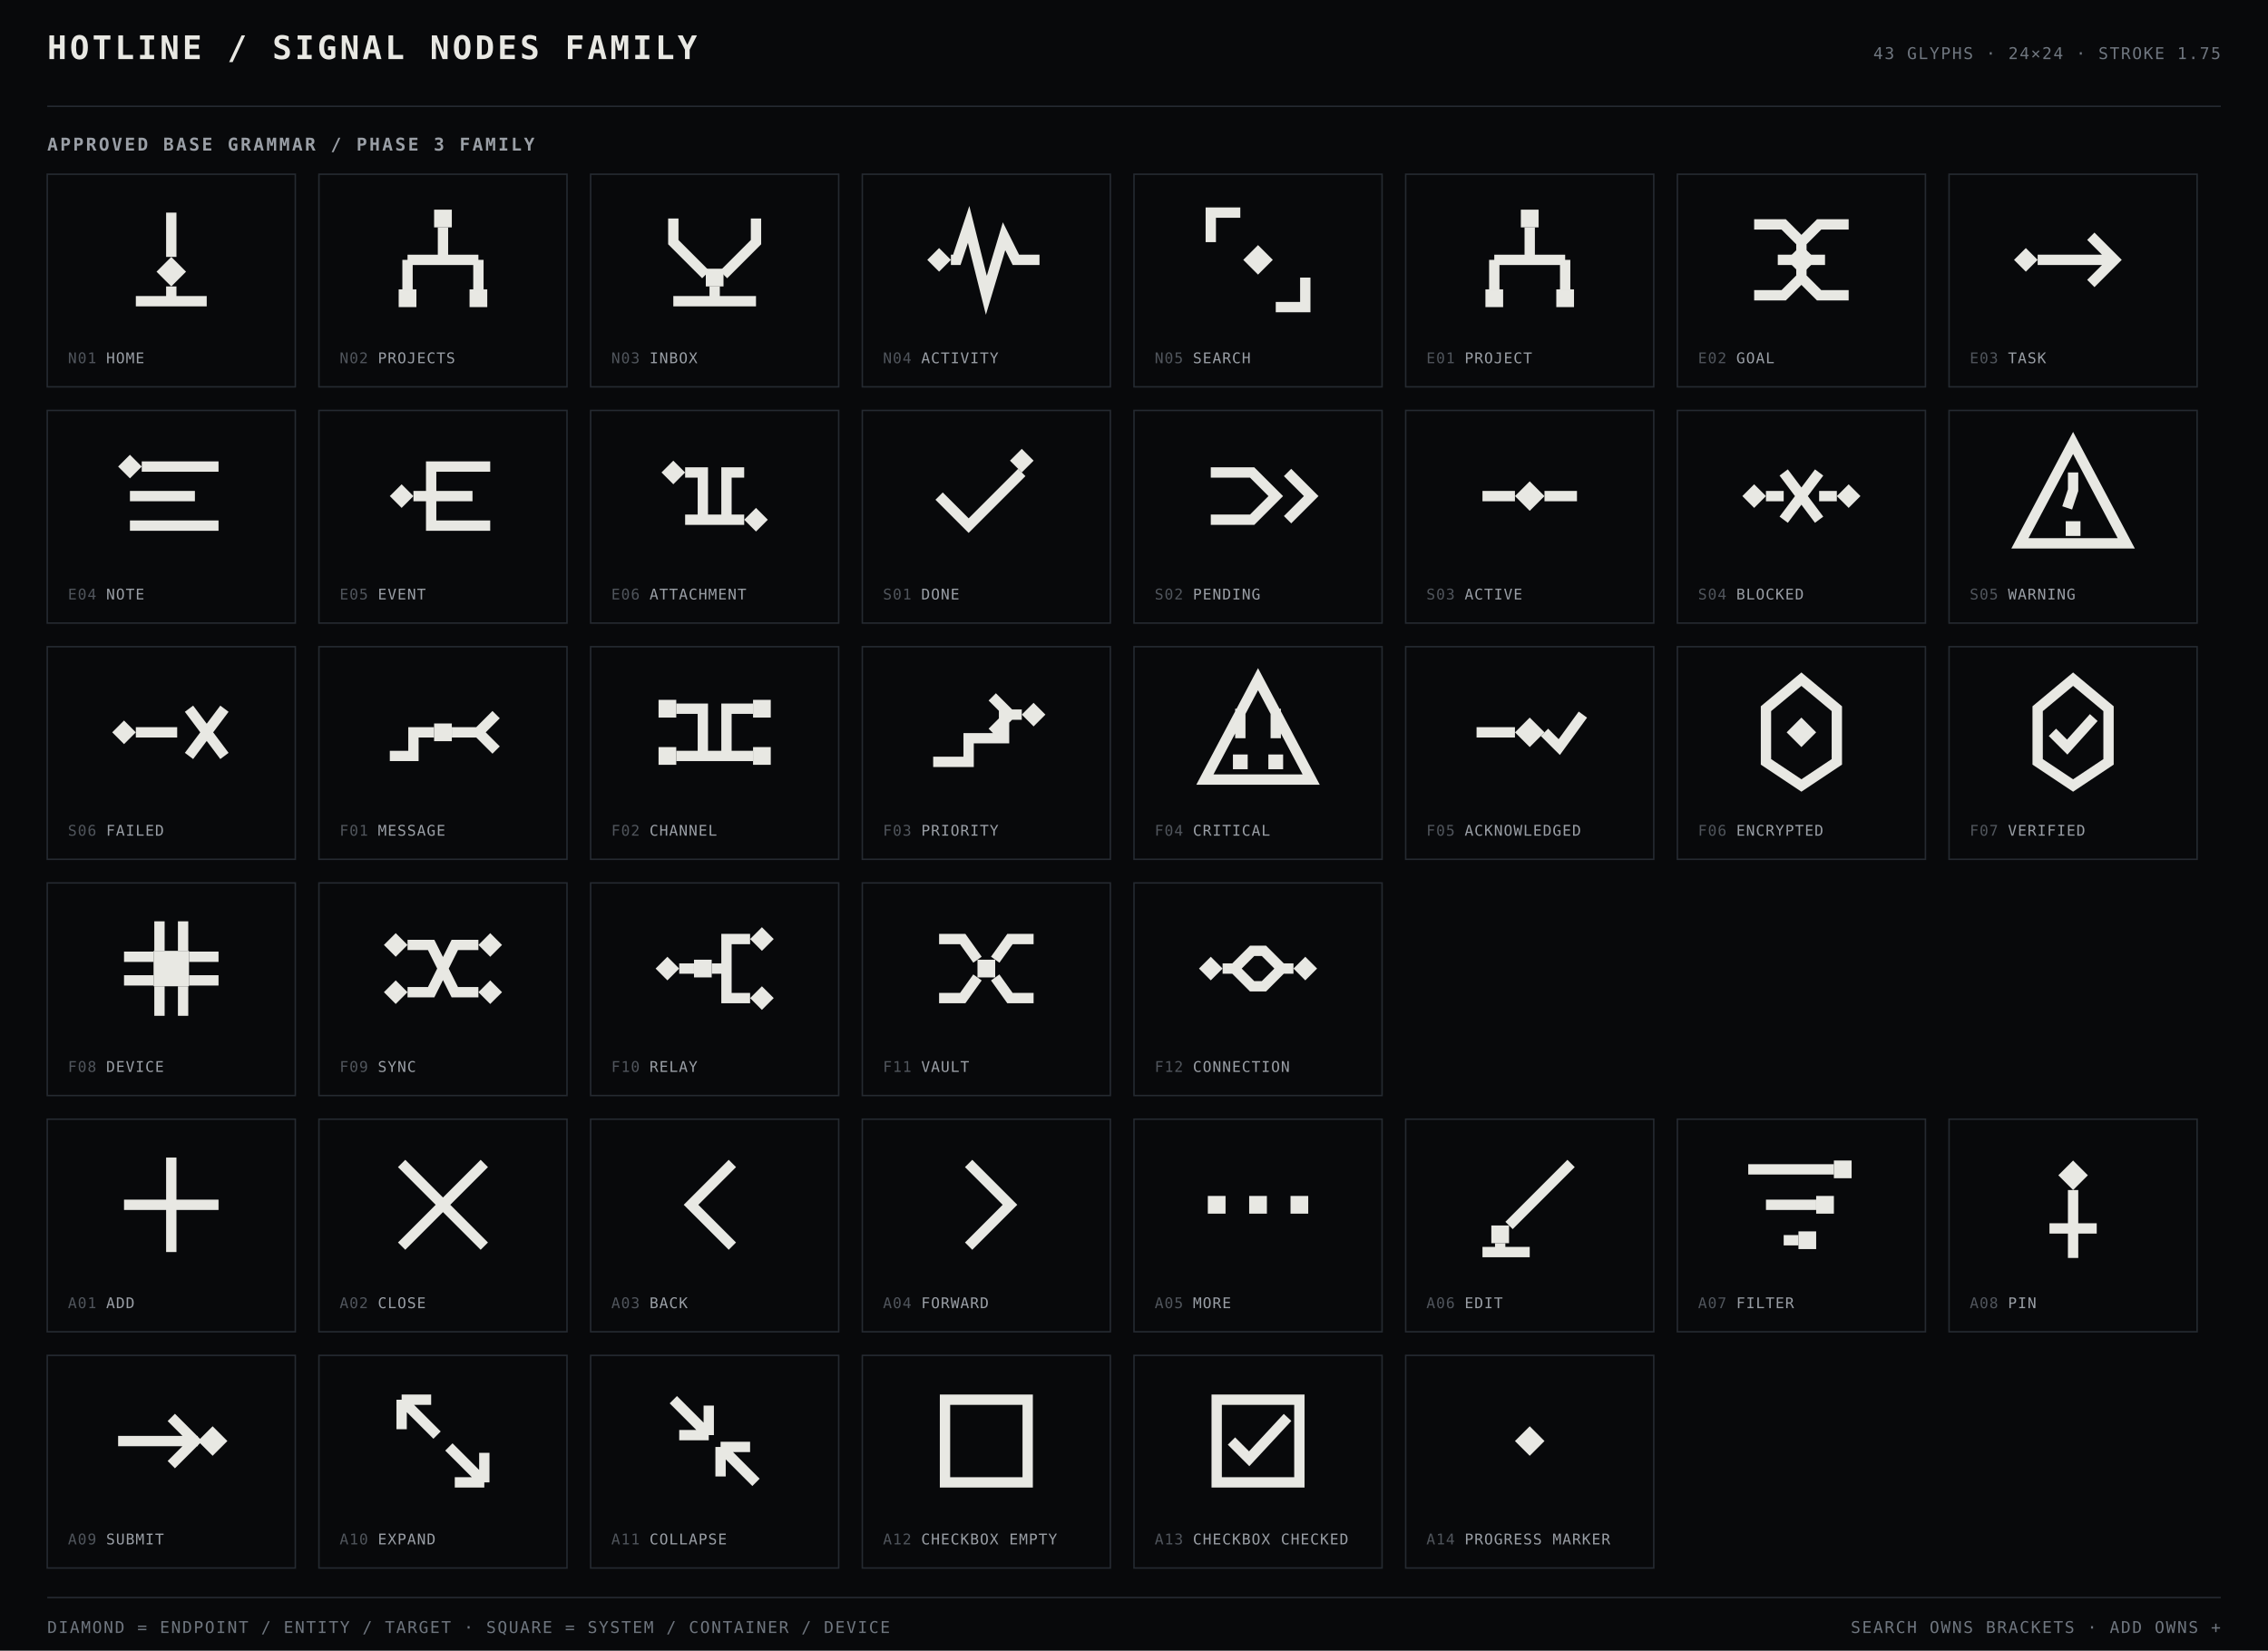
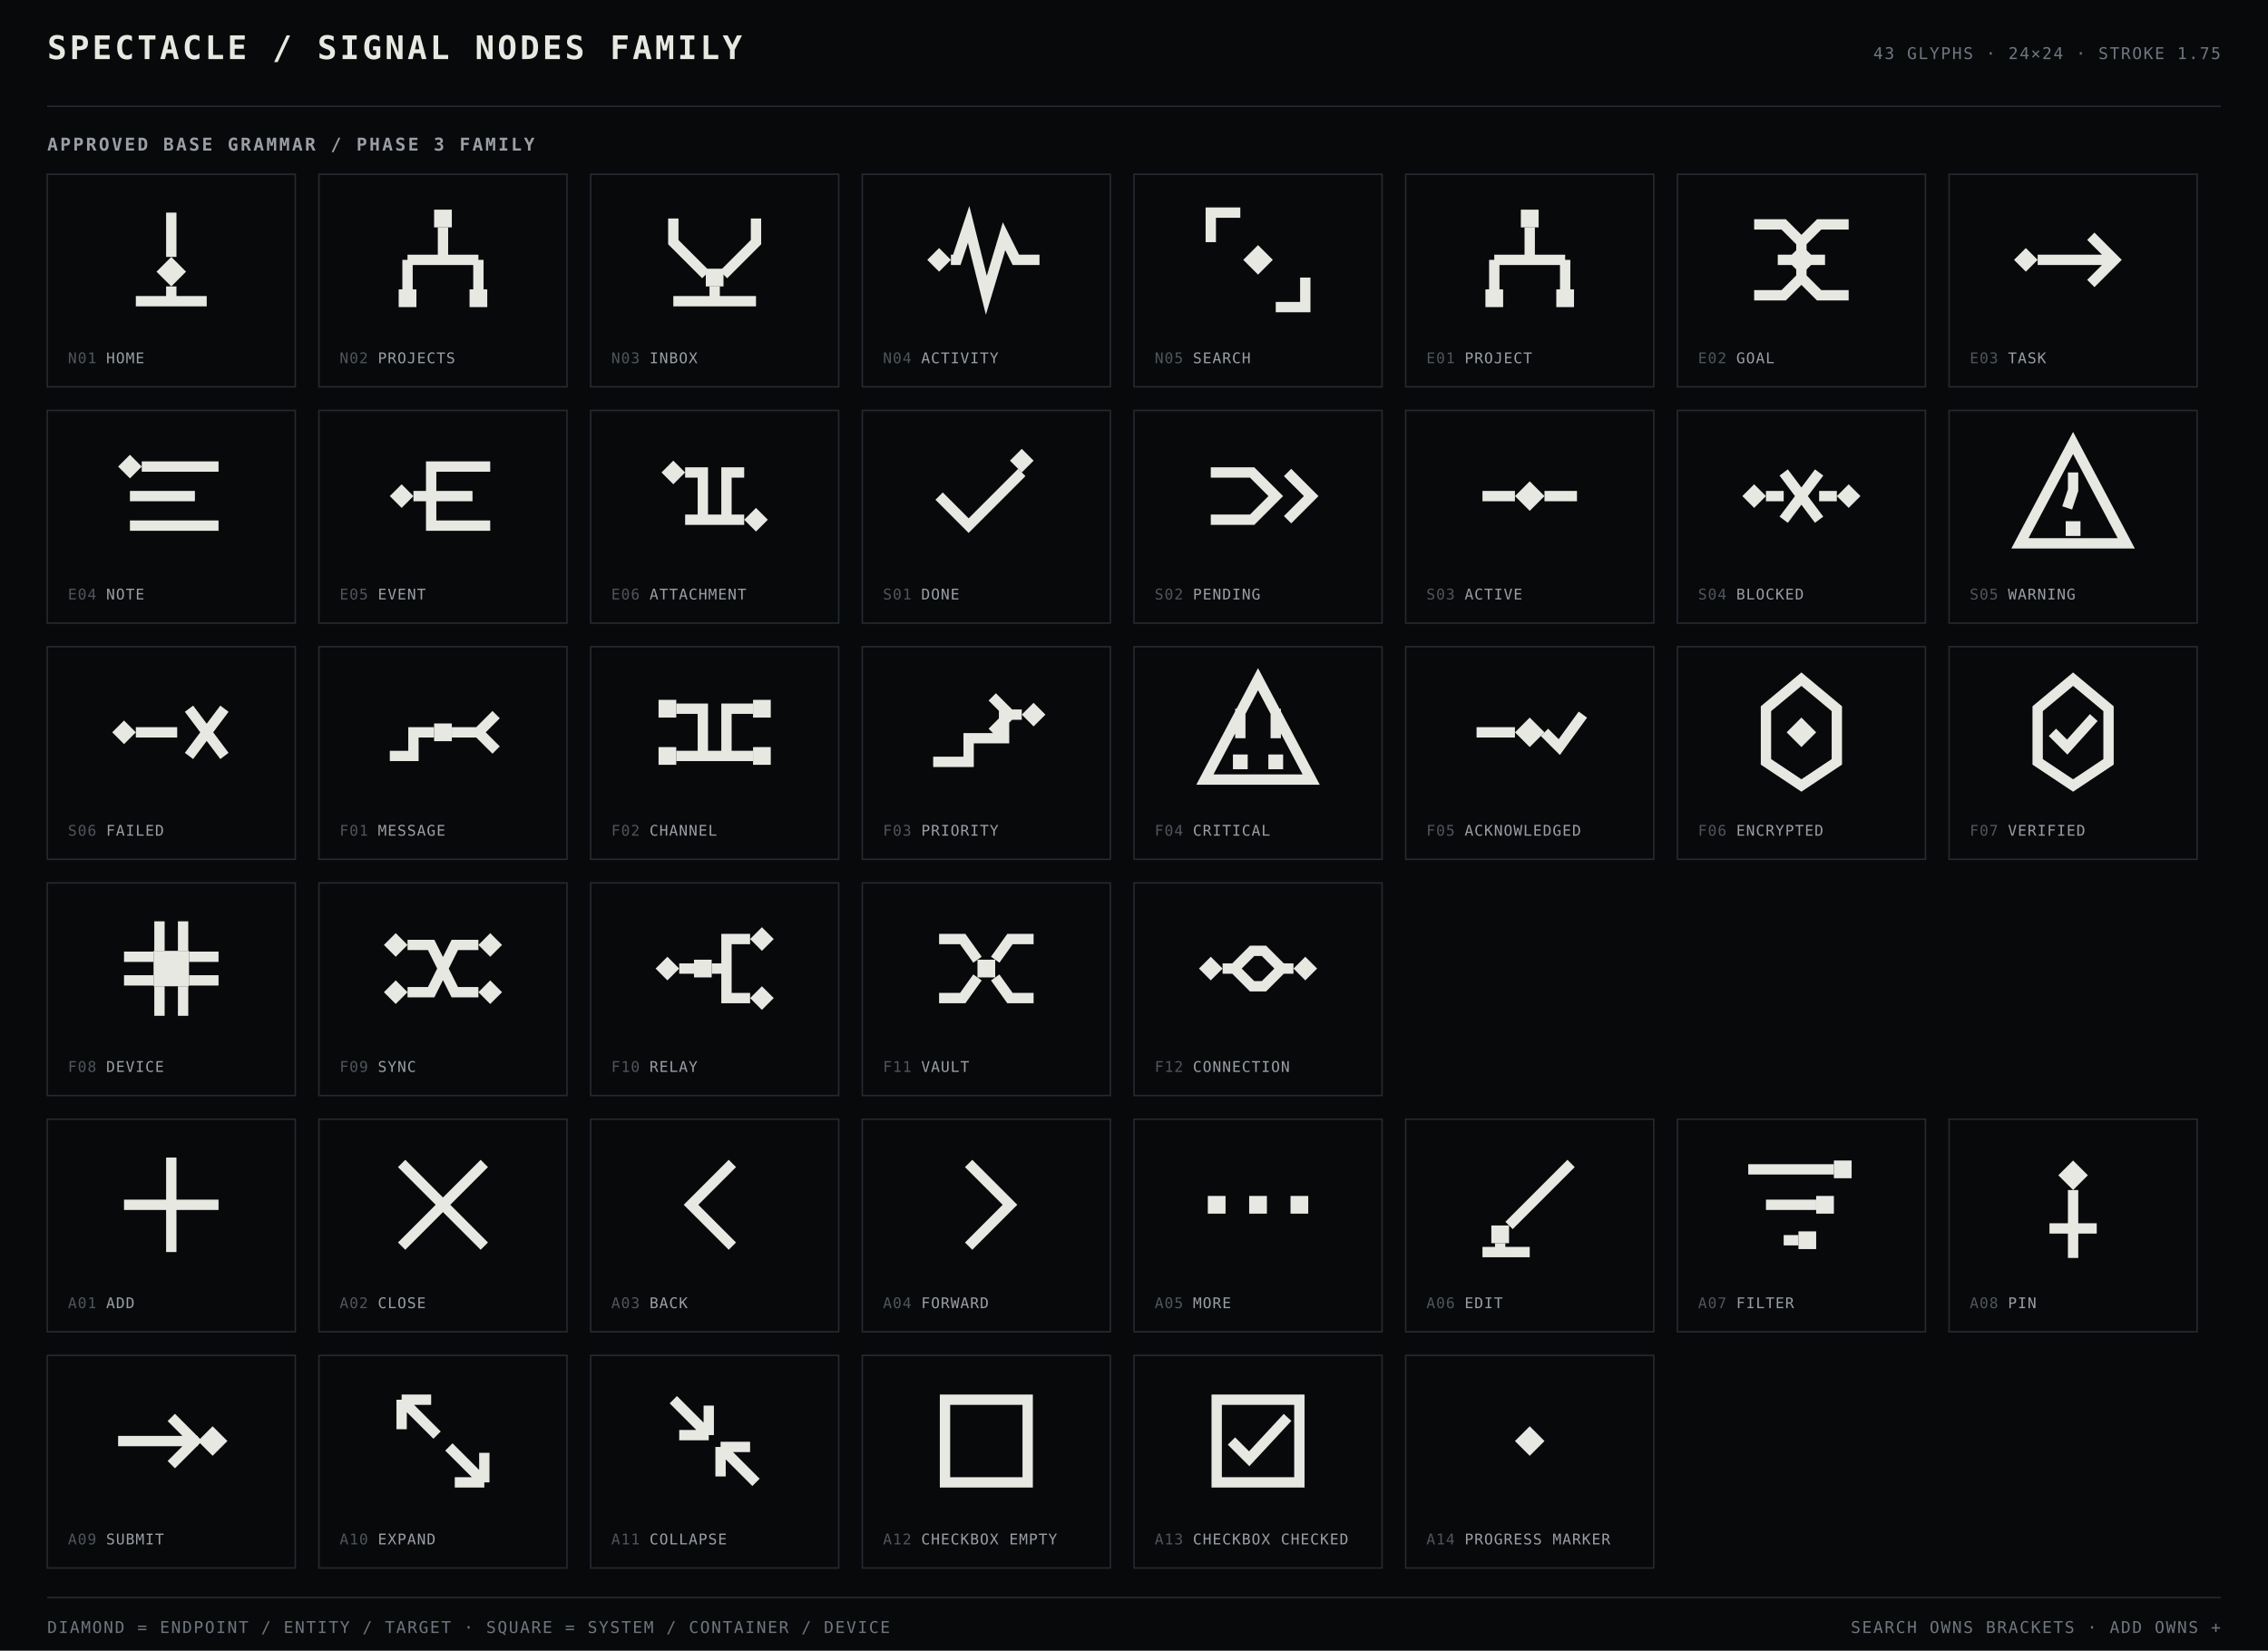
<svg xmlns="http://www.w3.org/2000/svg" width="1536" height="1118" viewBox="0 0 1536 1118">
  <style>
    .sheet-title { fill: #E8E8E3; font: 600 22px "IBM Plex Mono", "DejaVu Sans Mono", monospace; letter-spacing: 2px; }
    .meta { fill: #6F767F; font: 11px "IBM Plex Mono", "DejaVu Sans Mono", monospace; letter-spacing: 1px; }
    .section { fill: #9A9FA6; font: 600 12px "IBM Plex Mono", "DejaVu Sans Mono", monospace; letter-spacing: 1.5px; }
    .cell { fill: #08090B; stroke: #252A31; stroke-width: 1; }
    .label { fill: #9A9FA6; font: 10px "IBM Plex Mono", "DejaVu Sans Mono", monospace; letter-spacing: .6px; }
    .code { fill: #50555C; }
    .r { fill: none; stroke: currentColor; stroke-width: 1.75; stroke-linecap: butt; stroke-linejoin: miter; }
    .n { fill: currentColor; }
    .glyph { color: #E8E8E3; }
  </style>
  <defs>
    <symbol id="hl-home" viewBox="0 0 24 24">
      <path class="r" d="M12 4V11.5M12 16.5V19M6 19H18" />
      <path class="n" d="M12 11.5L14.5 14L12 16.5L9.5 14Z" />
    </symbol>
    <symbol id="hl-projects" viewBox="0 0 24 24">
      <path class="r" d="M12 6.5V12M6 12H18M6 12V17M18 12V17" />
      <path class="n" d="M10.5 3.5H13.5V6.5H10.5ZM4.5 17H7.5V20H4.5ZM16.5 17H19.5V20H16.5Z" />
    </symbol>
    <symbol id="hl-inbox" viewBox="0 0 24 24">
      <path class="r" d="M5 5V9L10.5 14.5M19 5V9L13.5 14.5M12 16.5V19M5 19H19" />
      <path class="n" d="M10.5 13.5H13.5V16.5H10.5Z" />
    </symbol>
    <symbol id="hl-activity" viewBox="0 0 24 24">
      <path class="r" d="M6 12H7L9 6L12 18L15 8L17 12H21" />
      <path class="n" d="M4 10L6 12L4 14L2 12Z" />
    </symbol>
    <symbol id="hl-search" viewBox="0 0 24 24">
      <path class="r" d="M9 4H4V9M15 20H20V15" />
      <path class="n" d="M12 9.5L14.5 12L12 14.5L9.5 12Z" />
    </symbol>
    <symbol id="hl-project" viewBox="0 0 24 24">
      <path class="r" d="M12 6.5V12M6 12H18M6 12V17M18 12V17" />
      <path class="n" d="M10.5 3.5H13.5V6.5H10.5ZM4.5 17H7.5V20H4.5ZM16.5 17H19.5V20H16.5Z" />
    </symbol>
    <symbol id="hl-goal" viewBox="0 0 24 24">
      <path class="r" d="M4 6H9L12 9L15 6H20M4 18H9L12 15L15 18H20M12 9V15M8 12H16" />
      <path class="n" d="M12 9.5L14.5 12L12 14.5L9.5 12Z" />
    </symbol>
    <symbol id="hl-task" viewBox="0 0 24 24">
      <path class="r" d="M6 12H19M15 8L19 12L15 16" />
      <path class="n" d="M4 10L6 12L4 14L2 12Z" />
    </symbol>
    <symbol id="hl-note" viewBox="0 0 24 24">
      <path class="r" d="M7 7H20M5 12H16M5 17H20" />
      <path class="n" d="M5 5L7 7L5 9L3 7Z" />
    </symbol>
    <symbol id="hl-event" viewBox="0 0 24 24">
      <path class="r" d="M7 12H10V7H20M10 12H17M10 12V17H20" />
      <path class="n" d="M5 10L7 12L5 14L3 12Z" />
    </symbol>
    <symbol id="hl-attachment" viewBox="0 0 24 24">
      <path class="r" d="M7 8H10V16H17M7 16H14V8H17" />
      <path class="n" d="M5 6L7 8L5 10L3 8ZM19 14L21 16L19 18L17 16Z" />
    </symbol>
    <symbol id="hl-done" viewBox="0 0 24 24">
      <path class="r" d="M4 12L9 17L18 8" />
      <path class="n" d="M18 4L20 6L18 8L16 6Z" />
    </symbol>
    <symbol id="hl-pending" viewBox="0 0 24 24">
      <path class="r" d="M4 8H11L15 12L11 16H4M17 8L21 12L17 16" />
    </symbol>
    <symbol id="hl-active" viewBox="0 0 24 24">
      <path class="r" d="M4 12H9.5M14.5 12H20" />
      <path class="n" d="M12 9.5L14.5 12L12 14.5L9.5 12Z" />
    </symbol>
    <symbol id="hl-blocked" viewBox="0 0 24 24">
      <path class="r" d="M6 12H9M15 12H18M9 8L15 16M15 8L9 16" />
      <path class="n" d="M4 10L6 12L4 14L2 12ZM20 10L22 12L20 14L18 12Z" />
    </symbol>
    <symbol id="hl-warning" viewBox="0 0 24 24">
      <path class="r" d="M12 3L21 20H3L12 3ZM12 8V11L11 14" />
      <path class="n" d="M10.75 16.25H13.25V18.75H10.75Z" />
    </symbol>
    <symbol id="hl-failed" viewBox="0 0 24 24">
      <path class="r" d="M6 12H13M15 8L21 16M21 8L15 16" />
      <path class="n" d="M4 10L6 12L4 14L2 12Z" />
    </symbol>
    <symbol id="hl-message" viewBox="0 0 24 24">
      <path class="r" d="M3 16H7V12H10.5M13.5 12H18L21 9M18 12L21 15" />
      <path class="n" d="M10.5 10.5H13.5V13.5H10.5Z" />
    </symbol>
    <symbol id="hl-channel" viewBox="0 0 24 24">
      <path class="r" d="M5.5 8H10V16H18.5M5.5 16H14V8H18.5" />
      <path class="n" d="M2.5 6.5H5.5V9.5H2.5ZM2.5 14.5H5.5V17.5H2.5ZM18.5 6.5H21.5V9.5H18.5ZM18.5 14.5H21.5V17.5H18.5Z" />
    </symbol>
    <symbol id="hl-priority" viewBox="0 0 24 24">
      <path class="r" d="M3 17H9V13H15V9H18M13 6L16 9L13 12" />
      <path class="n" d="M20 7L22 9L20 11L18 9Z" />
    </symbol>
    <symbol id="hl-critical" viewBox="0 0 24 24">
      <path class="r" d="M12 3L21 20H3L12 3ZM9 8V13M15 8V13" />
      <path class="n" d="M7.75 15.75H10.25V18.25H7.75ZM13.75 15.75H16.25V18.25H13.75Z" />
    </symbol>
    <symbol id="hl-acknowledged" viewBox="0 0 24 24">
      <path class="r" d="M3 12H9.5M14.5 12L17 14.5L21 9" />
      <path class="n" d="M12 9.5L14.5 12L12 14.5L9.5 12Z" />
    </symbol>
    <symbol id="hl-encrypted" viewBox="0 0 24 24">
      <path class="r" d="M12 3L18 8V17L12 21L6 17V8L12 3Z" />
      <path class="n" d="M12 9.5L14.5 12L12 14.5L9.5 12Z" />
    </symbol>
    <symbol id="hl-verified" viewBox="0 0 24 24">
      <path class="r" d="M12 3L18 8V17L12 21L6 17V8L12 3ZM8.5 12L11 14.5L15.5 9.5" />
    </symbol>
    <symbol id="hl-device" viewBox="0 0 24 24">
      <path class="r" d="M4 10H9M4 14H9M15 10H20M15 14H20M10 4V9M14 4V9M10 15V20M14 15V20" />
      <path class="n" d="M9 9H15V15H9Z" />
    </symbol>
    <symbol id="hl-sync" viewBox="0 0 24 24">
      <path class="r" d="M6 8H10L14 16H18M6 16H10L14 8H18" />
      <path class="n" d="M4 6L6 8L4 10L2 8ZM4 14L6 16L4 18L2 16ZM20 6L22 8L20 10L18 8ZM20 14L22 16L20 18L18 16Z" />
    </symbol>
    <symbol id="hl-relay" viewBox="0 0 24 24">
      <path class="r" d="M6 12H8.5M11.5 12H14V7H18M14 12V17H18" />
      <path class="n" d="M4 10L6 12L4 14L2 12ZM20 5L22 7L20 9L18 7ZM20 15L22 17L20 19L18 17ZM8.5 10.5H11.5V13.5H8.5Z" />
    </symbol>
    <symbol id="hl-vault" viewBox="0 0 24 24">
      <path class="r" d="M4 7H8L10.5 10.5M20 7H16L13.5 10.5M4 17H8L10.5 13.5M20 17H16L13.5 13.5" />
      <path class="n" d="M10.5 10.5H13.5V13.5H10.5Z" />
    </symbol>
    <symbol id="hl-connection" viewBox="0 0 24 24">
      <path class="r" d="M6 12H8L11 9H13L16 12H18M8 12L11 15H13L16 12" />
      <path class="n" d="M4 10L6 12L4 14L2 12ZM20 10L22 12L20 14L18 12Z" />
    </symbol>
    <symbol id="hl-add" viewBox="0 0 24 24">
      <path class="r" d="M12 4V20M4 12H20" />
    </symbol>
    <symbol id="hl-close" viewBox="0 0 24 24">
      <path class="r" d="M5 5L19 19M19 5L5 19" />
    </symbol>
    <symbol id="hl-back" viewBox="0 0 24 24">
      <path class="r" d="M15 5L8 12L15 19" />
    </symbol>
    <symbol id="hl-forward" viewBox="0 0 24 24">
      <path class="r" d="M9 5L16 12L9 19" />
    </symbol>
    <symbol id="hl-more" viewBox="0 0 24 24">
      <path class="n" d="M3.5 10.5H6.5V13.5H3.5ZM10.5 10.5H13.5V13.5H10.5ZM17.5 10.5H20.5V13.5H17.5Z" />
    </symbol>
    <symbol id="hl-edit" viewBox="0 0 24 24">
      <path class="r" d="M19 5L8.5 15.5M7 18.5V20M4 20H12" />
      <path class="n" d="M5.5 15.5H8.5V18.5H5.5Z" />
    </symbol>
    <symbol id="hl-filter" viewBox="0 0 24 24">
      <path class="r" d="M3 6H17.5M6 12H14.5M9 18H11.5" />
      <path class="n" d="M17.5 4.5H20.5V7.5H17.5ZM14.5 10.5H17.5V13.5H14.5ZM11.5 16.5H14.5V19.5H11.5Z" />
    </symbol>
    <symbol id="hl-pin" viewBox="0 0 24 24">
      <path class="r" d="M12 9.5V16M8 16H16M12 16V21" />
      <path class="n" d="M12 4.5L14.5 7L12 9.5L9.5 7Z" />
    </symbol>
    <symbol id="hl-submit" viewBox="0 0 24 24">
      <path class="r" d="M3 12H16.5M12 8L16 12L12 16" />
      <path class="n" d="M19 9.5L21.5 12L19 14.5L16.5 12Z" />
    </symbol>
    <symbol id="hl-expand" viewBox="0 0 24 24">
      <path class="r" d="M11 11L5 5M5 5H10M5 5V10M13 13L19 19M19 19H14M19 19V14" />
    </symbol>
    <symbol id="hl-collapse" viewBox="0 0 24 24">
      <path class="r" d="M5 5L11 11M11 11H6M11 11V6M19 19L13 13M13 13H18M13 13V18" />
    </symbol>
    <symbol id="hl-checkbox-empty" viewBox="0 0 24 24">
      <path class="r" d="M5 5H19V19H5V5Z" />
    </symbol>
    <symbol id="hl-checkbox-checked" viewBox="0 0 24 24">
      <path class="r" d="M5 5H19V19H5V5ZM7.5 12L10.5 15L17 8" />
    </symbol>
    <symbol id="hl-progress-marker" viewBox="0 0 24 24">
      <path class="n" d="M12 9.5L14.5 12L12 14.5L9.5 12Z" />
    </symbol>
  </defs>
  <rect width="1536" height="1118" fill="#08090B" />
  <path d="M32 72H1504" stroke="#252A31" />
-   <text class="sheet-title" x="32" y="40">HOTLINE / SIGNAL NODES FAMILY</text>
+   <text class="sheet-title" x="32" y="40">SPECTACLE / SIGNAL NODES FAMILY</text>
  <text class="meta" x="1504" y="40" text-anchor="end">43 GLYPHS · 24×24 · STROKE 1.75</text>
  <text class="section" x="32" y="102">APPROVED BASE GRAMMAR / PHASE 3 FAMILY</text>
  <g>
    <g transform="translate(32 118)">
      <rect class="cell" width="168" height="144" />
      <use class="glyph" href="#hl-home" x="36" y="10" width="96" height="96" />
      <text class="label" x="14" y="128">
        <tspan class="code">N01</tspan> HOME</text>
    </g>
    <g transform="translate(216 118)">
      <rect class="cell" width="168" height="144" />
      <use class="glyph" href="#hl-projects" x="36" y="10" width="96" height="96" />
      <text class="label" x="14" y="128">
        <tspan class="code">N02</tspan> PROJECTS</text>
    </g>
    <g transform="translate(400 118)">
      <rect class="cell" width="168" height="144" />
      <use class="glyph" href="#hl-inbox" x="36" y="10" width="96" height="96" />
      <text class="label" x="14" y="128">
        <tspan class="code">N03</tspan> INBOX</text>
    </g>
    <g transform="translate(584 118)">
      <rect class="cell" width="168" height="144" />
      <use class="glyph" href="#hl-activity" x="36" y="10" width="96" height="96" />
      <text class="label" x="14" y="128">
        <tspan class="code">N04</tspan> ACTIVITY</text>
    </g>
    <g transform="translate(768 118)">
      <rect class="cell" width="168" height="144" />
      <use class="glyph" href="#hl-search" x="36" y="10" width="96" height="96" />
      <text class="label" x="14" y="128">
        <tspan class="code">N05</tspan> SEARCH</text>
    </g>
    <g transform="translate(952 118)">
      <rect class="cell" width="168" height="144" />
      <use class="glyph" href="#hl-project" x="36" y="10" width="96" height="96" />
      <text class="label" x="14" y="128">
        <tspan class="code">E01</tspan> PROJECT</text>
    </g>
    <g transform="translate(1136 118)">
      <rect class="cell" width="168" height="144" />
      <use class="glyph" href="#hl-goal" x="36" y="10" width="96" height="96" />
      <text class="label" x="14" y="128">
        <tspan class="code">E02</tspan> GOAL</text>
    </g>
    <g transform="translate(1320 118)">
      <rect class="cell" width="168" height="144" />
      <use class="glyph" href="#hl-task" x="36" y="10" width="96" height="96" />
      <text class="label" x="14" y="128">
        <tspan class="code">E03</tspan> TASK</text>
    </g>
    <g transform="translate(32 278)">
      <rect class="cell" width="168" height="144" />
      <use class="glyph" href="#hl-note" x="36" y="10" width="96" height="96" />
      <text class="label" x="14" y="128">
        <tspan class="code">E04</tspan> NOTE</text>
    </g>
    <g transform="translate(216 278)">
      <rect class="cell" width="168" height="144" />
      <use class="glyph" href="#hl-event" x="36" y="10" width="96" height="96" />
      <text class="label" x="14" y="128">
        <tspan class="code">E05</tspan> EVENT</text>
    </g>
    <g transform="translate(400 278)">
      <rect class="cell" width="168" height="144" />
      <use class="glyph" href="#hl-attachment" x="36" y="10" width="96" height="96" />
      <text class="label" x="14" y="128">
        <tspan class="code">E06</tspan> ATTACHMENT</text>
    </g>
    <g transform="translate(584 278)">
      <rect class="cell" width="168" height="144" />
      <use class="glyph" href="#hl-done" x="36" y="10" width="96" height="96" />
      <text class="label" x="14" y="128">
        <tspan class="code">S01</tspan> DONE</text>
    </g>
    <g transform="translate(768 278)">
      <rect class="cell" width="168" height="144" />
      <use class="glyph" href="#hl-pending" x="36" y="10" width="96" height="96" />
      <text class="label" x="14" y="128">
        <tspan class="code">S02</tspan> PENDING</text>
    </g>
    <g transform="translate(952 278)">
      <rect class="cell" width="168" height="144" />
      <use class="glyph" href="#hl-active" x="36" y="10" width="96" height="96" />
      <text class="label" x="14" y="128">
        <tspan class="code">S03</tspan> ACTIVE</text>
    </g>
    <g transform="translate(1136 278)">
      <rect class="cell" width="168" height="144" />
      <use class="glyph" href="#hl-blocked" x="36" y="10" width="96" height="96" />
      <text class="label" x="14" y="128">
        <tspan class="code">S04</tspan> BLOCKED</text>
    </g>
    <g transform="translate(1320 278)">
      <rect class="cell" width="168" height="144" />
      <use class="glyph" href="#hl-warning" x="36" y="10" width="96" height="96" />
      <text class="label" x="14" y="128">
        <tspan class="code">S05</tspan> WARNING</text>
    </g>
    <g transform="translate(32 438)">
      <rect class="cell" width="168" height="144" />
      <use class="glyph" href="#hl-failed" x="36" y="10" width="96" height="96" />
      <text class="label" x="14" y="128">
        <tspan class="code">S06</tspan> FAILED</text>
    </g>
    <g transform="translate(216 438)">
      <rect class="cell" width="168" height="144" />
      <use class="glyph" href="#hl-message" x="36" y="10" width="96" height="96" />
      <text class="label" x="14" y="128">
        <tspan class="code">F01</tspan> MESSAGE</text>
    </g>
    <g transform="translate(400 438)">
      <rect class="cell" width="168" height="144" />
      <use class="glyph" href="#hl-channel" x="36" y="10" width="96" height="96" />
      <text class="label" x="14" y="128">
        <tspan class="code">F02</tspan> CHANNEL</text>
    </g>
    <g transform="translate(584 438)">
      <rect class="cell" width="168" height="144" />
      <use class="glyph" href="#hl-priority" x="36" y="10" width="96" height="96" />
      <text class="label" x="14" y="128">
        <tspan class="code">F03</tspan> PRIORITY</text>
    </g>
    <g transform="translate(768 438)">
      <rect class="cell" width="168" height="144" />
      <use class="glyph" href="#hl-critical" x="36" y="10" width="96" height="96" />
      <text class="label" x="14" y="128">
        <tspan class="code">F04</tspan> CRITICAL</text>
    </g>
    <g transform="translate(952 438)">
      <rect class="cell" width="168" height="144" />
      <use class="glyph" href="#hl-acknowledged" x="36" y="10" width="96" height="96" />
      <text class="label" x="14" y="128">
        <tspan class="code">F05</tspan> ACKNOWLEDGED</text>
    </g>
    <g transform="translate(1136 438)">
      <rect class="cell" width="168" height="144" />
      <use class="glyph" href="#hl-encrypted" x="36" y="10" width="96" height="96" />
      <text class="label" x="14" y="128">
        <tspan class="code">F06</tspan> ENCRYPTED</text>
    </g>
    <g transform="translate(1320 438)">
      <rect class="cell" width="168" height="144" />
      <use class="glyph" href="#hl-verified" x="36" y="10" width="96" height="96" />
      <text class="label" x="14" y="128">
        <tspan class="code">F07</tspan> VERIFIED</text>
    </g>
    <g transform="translate(32 598)">
      <rect class="cell" width="168" height="144" />
      <use class="glyph" href="#hl-device" x="36" y="10" width="96" height="96" />
      <text class="label" x="14" y="128">
        <tspan class="code">F08</tspan> DEVICE</text>
    </g>
    <g transform="translate(216 598)">
      <rect class="cell" width="168" height="144" />
      <use class="glyph" href="#hl-sync" x="36" y="10" width="96" height="96" />
      <text class="label" x="14" y="128">
        <tspan class="code">F09</tspan> SYNC</text>
    </g>
    <g transform="translate(400 598)">
      <rect class="cell" width="168" height="144" />
      <use class="glyph" href="#hl-relay" x="36" y="10" width="96" height="96" />
      <text class="label" x="14" y="128">
        <tspan class="code">F10</tspan> RELAY</text>
    </g>
    <g transform="translate(584 598)">
      <rect class="cell" width="168" height="144" />
      <use class="glyph" href="#hl-vault" x="36" y="10" width="96" height="96" />
      <text class="label" x="14" y="128">
        <tspan class="code">F11</tspan> VAULT</text>
    </g>
    <g transform="translate(768 598)">
      <rect class="cell" width="168" height="144" />
      <use class="glyph" href="#hl-connection" x="36" y="10" width="96" height="96" />
      <text class="label" x="14" y="128">
        <tspan class="code">F12</tspan> CONNECTION</text>
    </g>
    <g transform="translate(32 758)">
      <rect class="cell" width="168" height="144" />
      <use class="glyph" href="#hl-add" x="36" y="10" width="96" height="96" />
      <text class="label" x="14" y="128">
        <tspan class="code">A01</tspan> ADD</text>
    </g>
    <g transform="translate(216 758)">
      <rect class="cell" width="168" height="144" />
      <use class="glyph" href="#hl-close" x="36" y="10" width="96" height="96" />
      <text class="label" x="14" y="128">
        <tspan class="code">A02</tspan> CLOSE</text>
    </g>
    <g transform="translate(400 758)">
      <rect class="cell" width="168" height="144" />
      <use class="glyph" href="#hl-back" x="36" y="10" width="96" height="96" />
      <text class="label" x="14" y="128">
        <tspan class="code">A03</tspan> BACK</text>
    </g>
    <g transform="translate(584 758)">
      <rect class="cell" width="168" height="144" />
      <use class="glyph" href="#hl-forward" x="36" y="10" width="96" height="96" />
      <text class="label" x="14" y="128">
        <tspan class="code">A04</tspan> FORWARD</text>
    </g>
    <g transform="translate(768 758)">
      <rect class="cell" width="168" height="144" />
      <use class="glyph" href="#hl-more" x="36" y="10" width="96" height="96" />
      <text class="label" x="14" y="128">
        <tspan class="code">A05</tspan> MORE</text>
    </g>
    <g transform="translate(952 758)">
      <rect class="cell" width="168" height="144" />
      <use class="glyph" href="#hl-edit" x="36" y="10" width="96" height="96" />
      <text class="label" x="14" y="128">
        <tspan class="code">A06</tspan> EDIT</text>
    </g>
    <g transform="translate(1136 758)">
      <rect class="cell" width="168" height="144" />
      <use class="glyph" href="#hl-filter" x="36" y="10" width="96" height="96" />
      <text class="label" x="14" y="128">
        <tspan class="code">A07</tspan> FILTER</text>
    </g>
    <g transform="translate(1320 758)">
      <rect class="cell" width="168" height="144" />
      <use class="glyph" href="#hl-pin" x="36" y="10" width="96" height="96" />
      <text class="label" x="14" y="128">
        <tspan class="code">A08</tspan> PIN</text>
    </g>
    <g transform="translate(32 918)">
      <rect class="cell" width="168" height="144" />
      <use class="glyph" href="#hl-submit" x="36" y="10" width="96" height="96" />
      <text class="label" x="14" y="128">
        <tspan class="code">A09</tspan> SUBMIT</text>
    </g>
    <g transform="translate(216 918)">
      <rect class="cell" width="168" height="144" />
      <use class="glyph" href="#hl-expand" x="36" y="10" width="96" height="96" />
      <text class="label" x="14" y="128">
        <tspan class="code">A10</tspan> EXPAND</text>
    </g>
    <g transform="translate(400 918)">
      <rect class="cell" width="168" height="144" />
      <use class="glyph" href="#hl-collapse" x="36" y="10" width="96" height="96" />
      <text class="label" x="14" y="128">
        <tspan class="code">A11</tspan> COLLAPSE</text>
    </g>
    <g transform="translate(584 918)">
      <rect class="cell" width="168" height="144" />
      <use class="glyph" href="#hl-checkbox-empty" x="36" y="10" width="96" height="96" />
      <text class="label" x="14" y="128">
        <tspan class="code">A12</tspan> CHECKBOX EMPTY</text>
    </g>
    <g transform="translate(768 918)">
      <rect class="cell" width="168" height="144" />
      <use class="glyph" href="#hl-checkbox-checked" x="36" y="10" width="96" height="96" />
      <text class="label" x="14" y="128">
        <tspan class="code">A13</tspan> CHECKBOX CHECKED</text>
    </g>
    <g transform="translate(952 918)">
      <rect class="cell" width="168" height="144" />
      <use class="glyph" href="#hl-progress-marker" x="36" y="10" width="96" height="96" />
      <text class="label" x="14" y="128">
        <tspan class="code">A14</tspan> PROGRESS MARKER</text>
    </g>
  </g>
  <path d="M32 1082H1504" stroke="#252A31" />
  <text class="meta" x="32" y="1106">DIAMOND = ENDPOINT / ENTITY / TARGET · SQUARE = SYSTEM / CONTAINER / DEVICE</text>
  <text class="meta" x="1504" y="1106" text-anchor="end">SEARCH OWNS BRACKETS · ADD OWNS +</text>
</svg>
